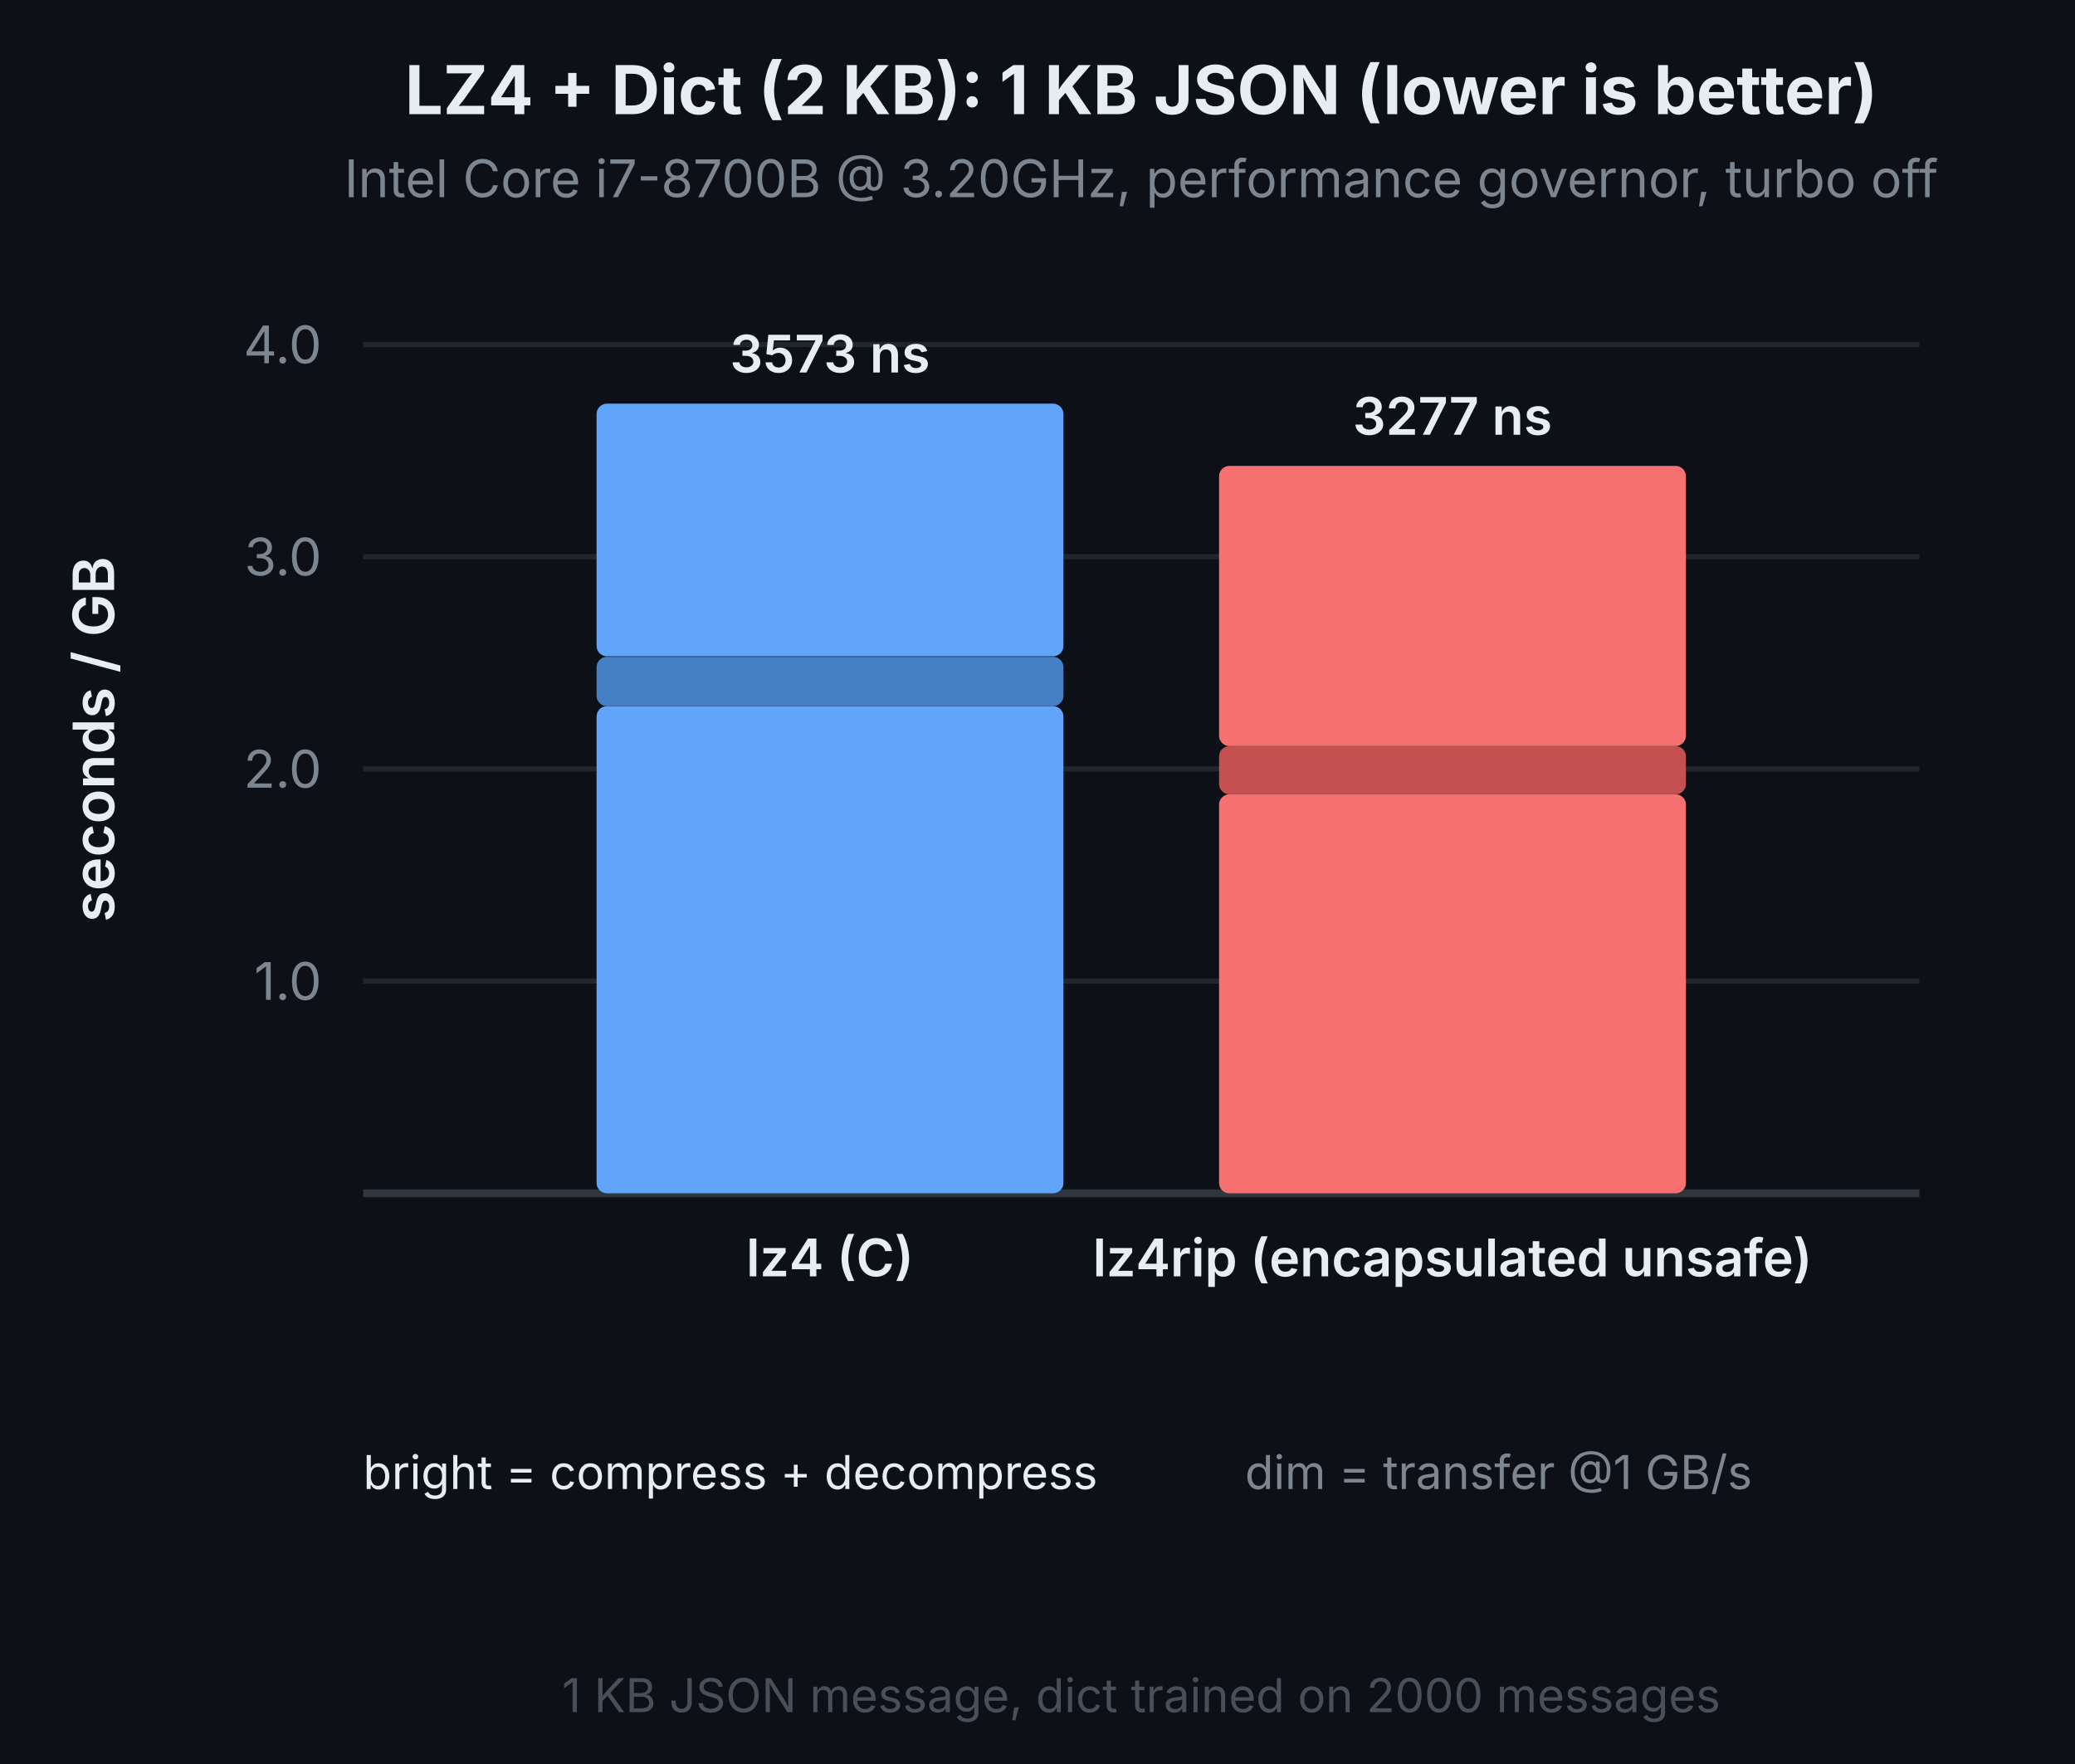
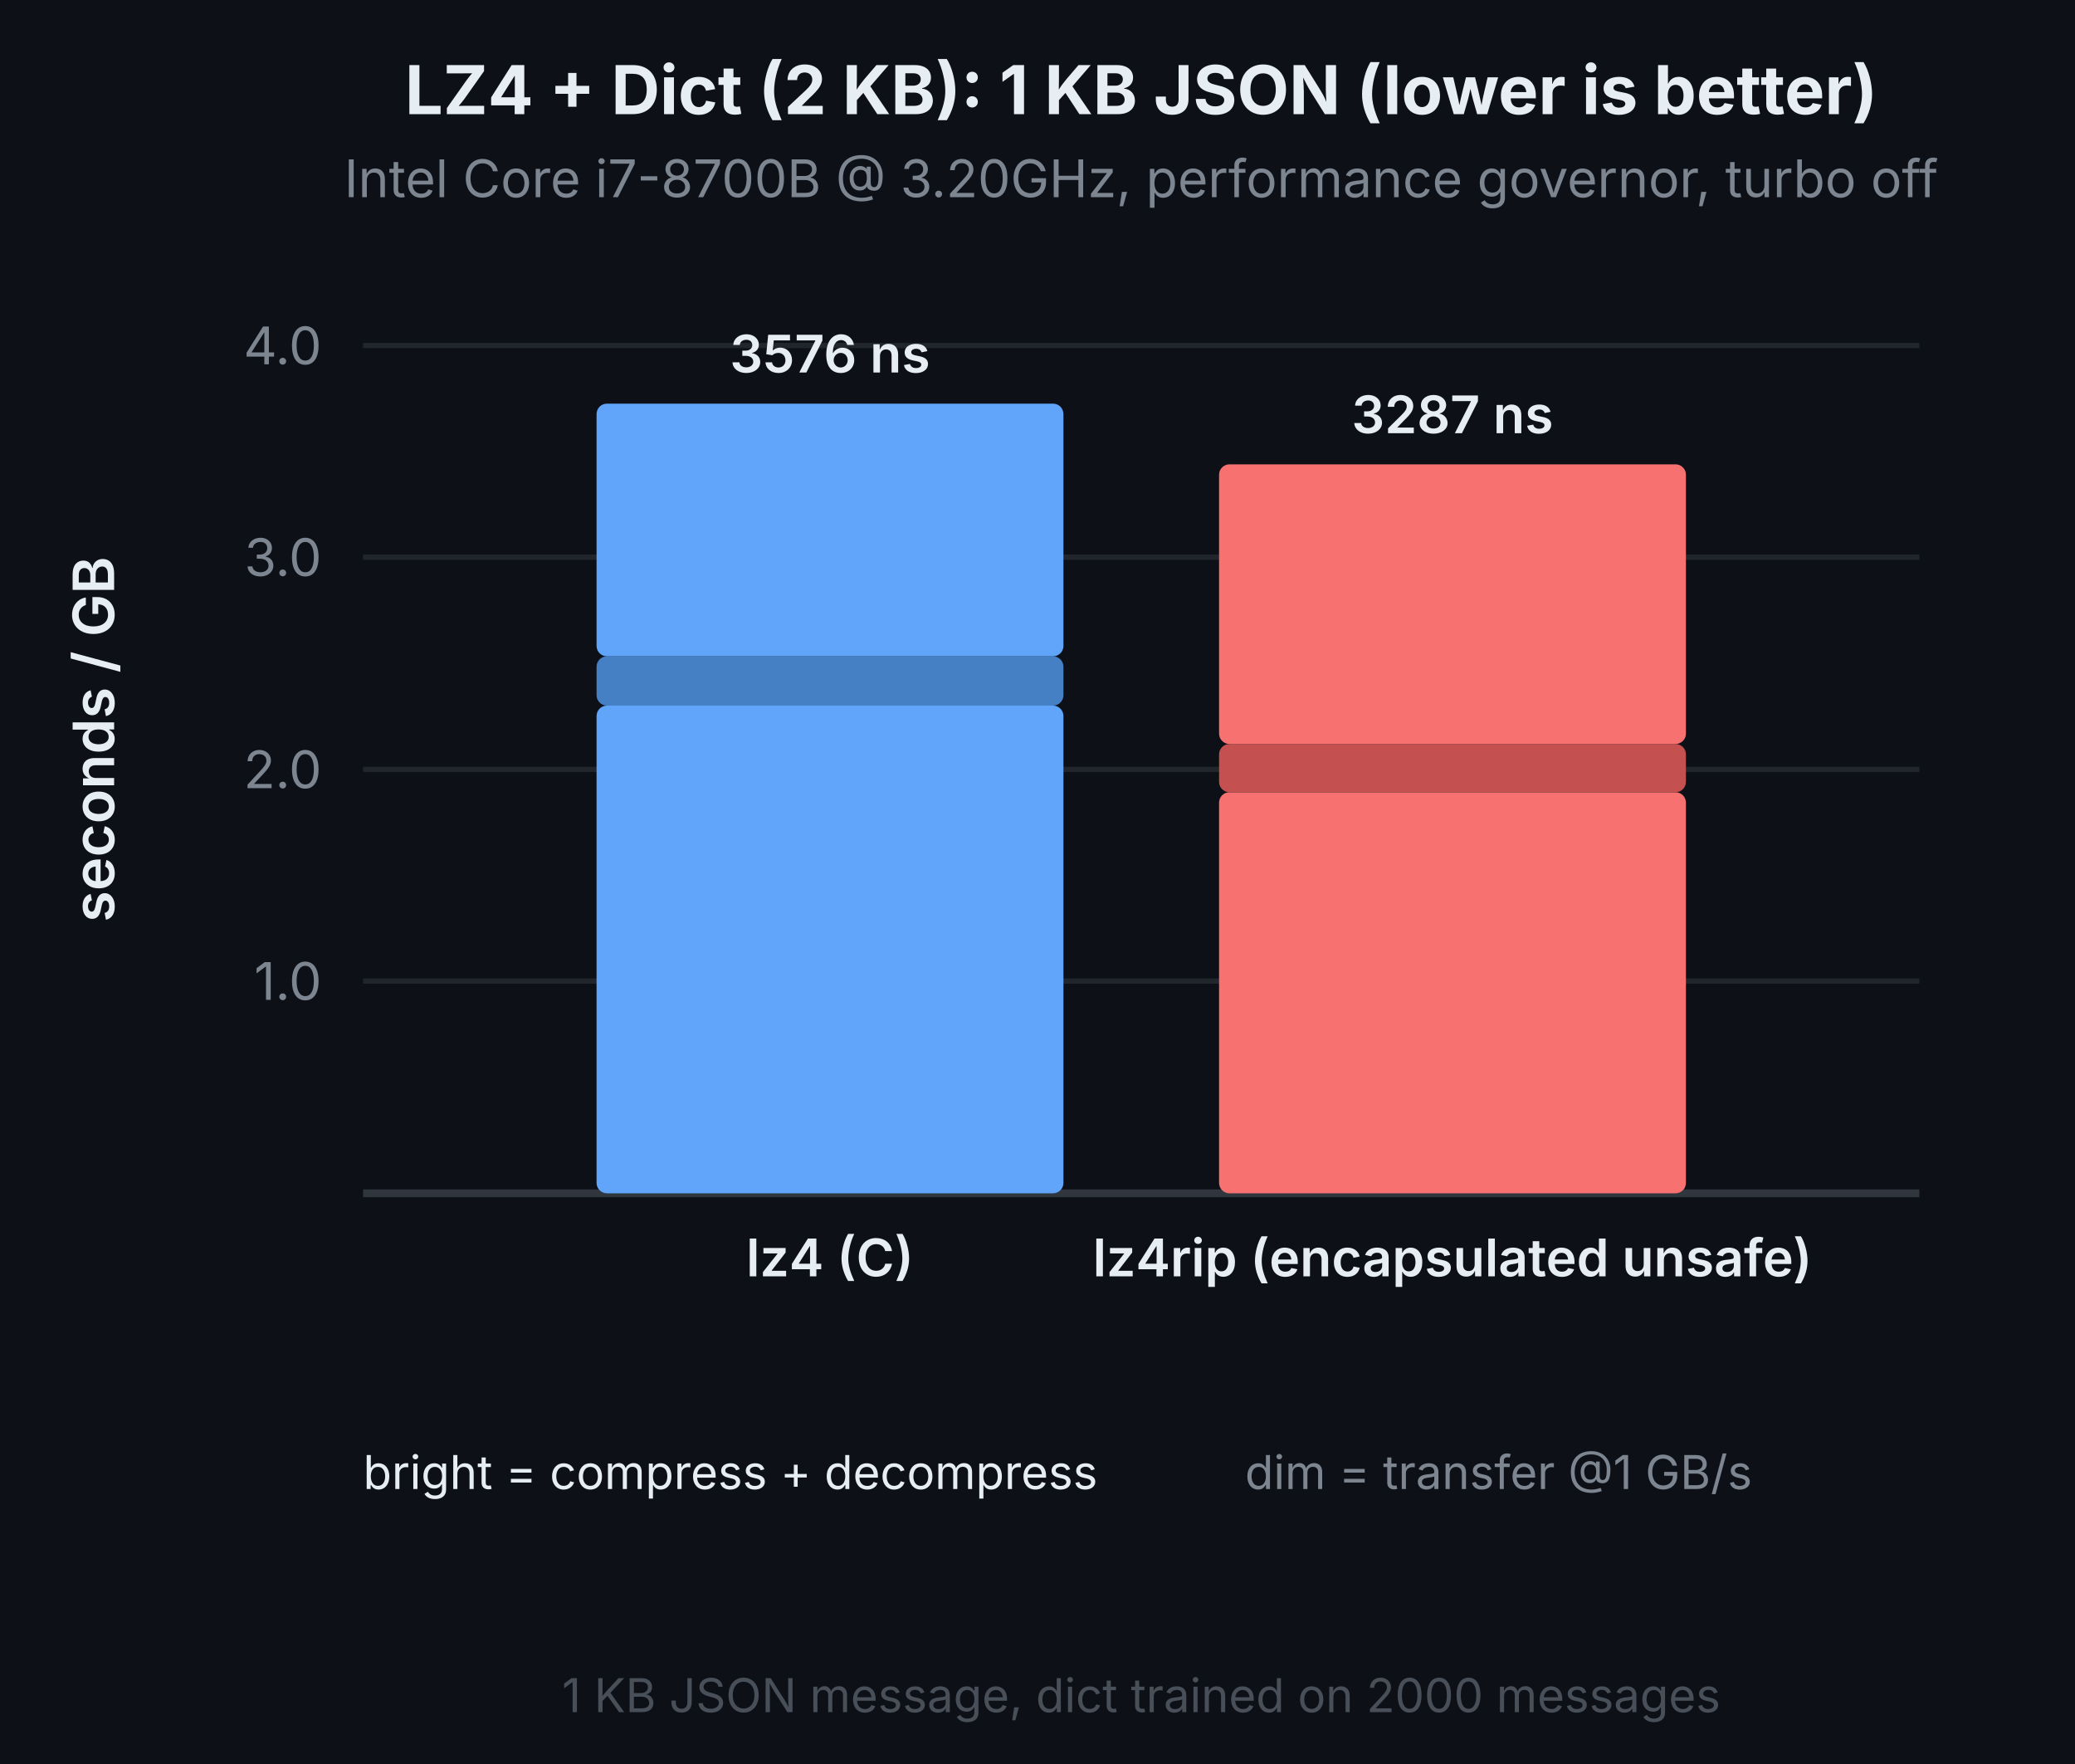
<svg xmlns="http://www.w3.org/2000/svg" viewBox="0 0 400 340" font-family="system-ui, -apple-system, sans-serif">
  <rect width="400" height="340" fill="#0d1117" />
  <text x="220.0" y="22" text-anchor="middle" fill="#e6edf3" font-size="13" font-weight="700">LZ4 + Dict (2 KB): 1 KB JSON (lower is better)</text>
  <text x="220.0" y="38" text-anchor="middle" fill="#7d8590" font-size="10">Intel Core i7-8700B @ 3.20GHz, performance governor, turbo off</text>
  <line x1="70" y1="189.1" x2="370" y2="189.1" stroke="#21262d" stroke-width="1" />
  <text x="62" y="189.1" text-anchor="end" dominant-baseline="middle" fill="#7d8590" font-size="10">1.0</text>
-   <line x1="70" y1="148.2" x2="370" y2="148.2" stroke="#21262d" stroke-width="1" />
-   <text x="62" y="148.2" text-anchor="end" dominant-baseline="middle" fill="#7d8590" font-size="10">2.0</text>
-   <line x1="70" y1="107.3" x2="370" y2="107.3" stroke="#21262d" stroke-width="1" />
-   <text x="62" y="107.3" text-anchor="end" dominant-baseline="middle" fill="#7d8590" font-size="10">3.0</text>
-   <line x1="70" y1="66.4" x2="370" y2="66.4" stroke="#21262d" stroke-width="1" />
-   <text x="62" y="66.4" text-anchor="end" dominant-baseline="middle" fill="#7d8590" font-size="10">4.0</text>
+   <line x1="70" y1="148.3" x2="370" y2="148.3" stroke="#21262d" stroke-width="1" />
+   <text x="62" y="148.3" text-anchor="end" dominant-baseline="middle" fill="#7d8590" font-size="10">2.0</text>
+   <line x1="70" y1="107.4" x2="370" y2="107.4" stroke="#21262d" stroke-width="1" />
+   <text x="62" y="107.4" text-anchor="end" dominant-baseline="middle" fill="#7d8590" font-size="10">3.0</text>
+   <line x1="70" y1="66.6" x2="370" y2="66.6" stroke="#21262d" stroke-width="1" />
+   <text x="62" y="66.6" text-anchor="end" dominant-baseline="middle" fill="#7d8590" font-size="10">4.0</text>
  <line x1="70" y1="230" x2="370" y2="230" stroke="#30363d" stroke-width="1.5" />
  <text x="22" y="142.5" text-anchor="middle" fill="#e6edf3" font-size="11" font-weight="600" transform="rotate(-90,22,142.5)">seconds / GB</text>
-   <rect x="115.0" y="136.1" width="90.0" height="93.9" fill="#60a5fa" rx="2" />
-   <rect x="115.0" y="126.6" width="90.0" height="9.5" fill="#4680c4" rx="2" />
+   <rect x="115.0" y="136.0" width="90.0" height="94.0" fill="#60a5fa" rx="2" />
+   <rect x="115.0" y="126.5" width="90.0" height="9.5" fill="#4680c4" rx="2" />
  <rect x="115.0" y="77.8" width="90.0" height="48.7" fill="#60a5fa" rx="2" />
-   <text x="160.0" y="71.8" text-anchor="middle" fill="#e6edf3" font-size="10" font-weight="600">3573 ns</text>
-   <rect x="235.0" y="153.1" width="90.0" height="76.9" fill="#f87171" rx="2" />
-   <rect x="235.0" y="143.8" width="90.0" height="9.3" fill="#c45050" rx="2" />
-   <rect x="235.0" y="89.8" width="90.0" height="54.0" fill="#f87171" rx="2" />
-   <text x="280.0" y="83.8" text-anchor="middle" fill="#e6edf3" font-size="10" font-weight="600">3277 ns</text>
+   <text x="160.0" y="71.8" text-anchor="middle" fill="#e6edf3" font-size="10" font-weight="600">3576 ns</text>
+   <rect x="235.0" y="152.7" width="90.0" height="77.3" fill="#f87171" rx="2" />
+   <rect x="235.0" y="143.4" width="90.0" height="9.3" fill="#c45050" rx="2" />
+   <rect x="235.0" y="89.5" width="90.0" height="53.9" fill="#f87171" rx="2" />
+   <text x="280.0" y="83.5" text-anchor="middle" fill="#e6edf3" font-size="10" font-weight="600">3287 ns</text>
  <text x="160.0" y="246" text-anchor="middle" fill="#e6edf3" font-size="10" font-weight="600">lz4 (C)</text>
  <text x="280.0" y="246" text-anchor="middle" fill="#e6edf3" font-size="10" font-weight="600">lz4rip (encapsulated unsafe)</text>
  <text x="70" y="287" fill="#e6edf3" font-size="9">bright = compress + decompress</text>
  <text x="240" y="287" fill="#7d8590" font-size="9">dim = transfer @1 GB/s</text>
  <text x="220.0" y="330" text-anchor="middle" fill="#484f58" font-size="9">1 KB JSON message, dict trained on 2000 messages</text>
</svg>
